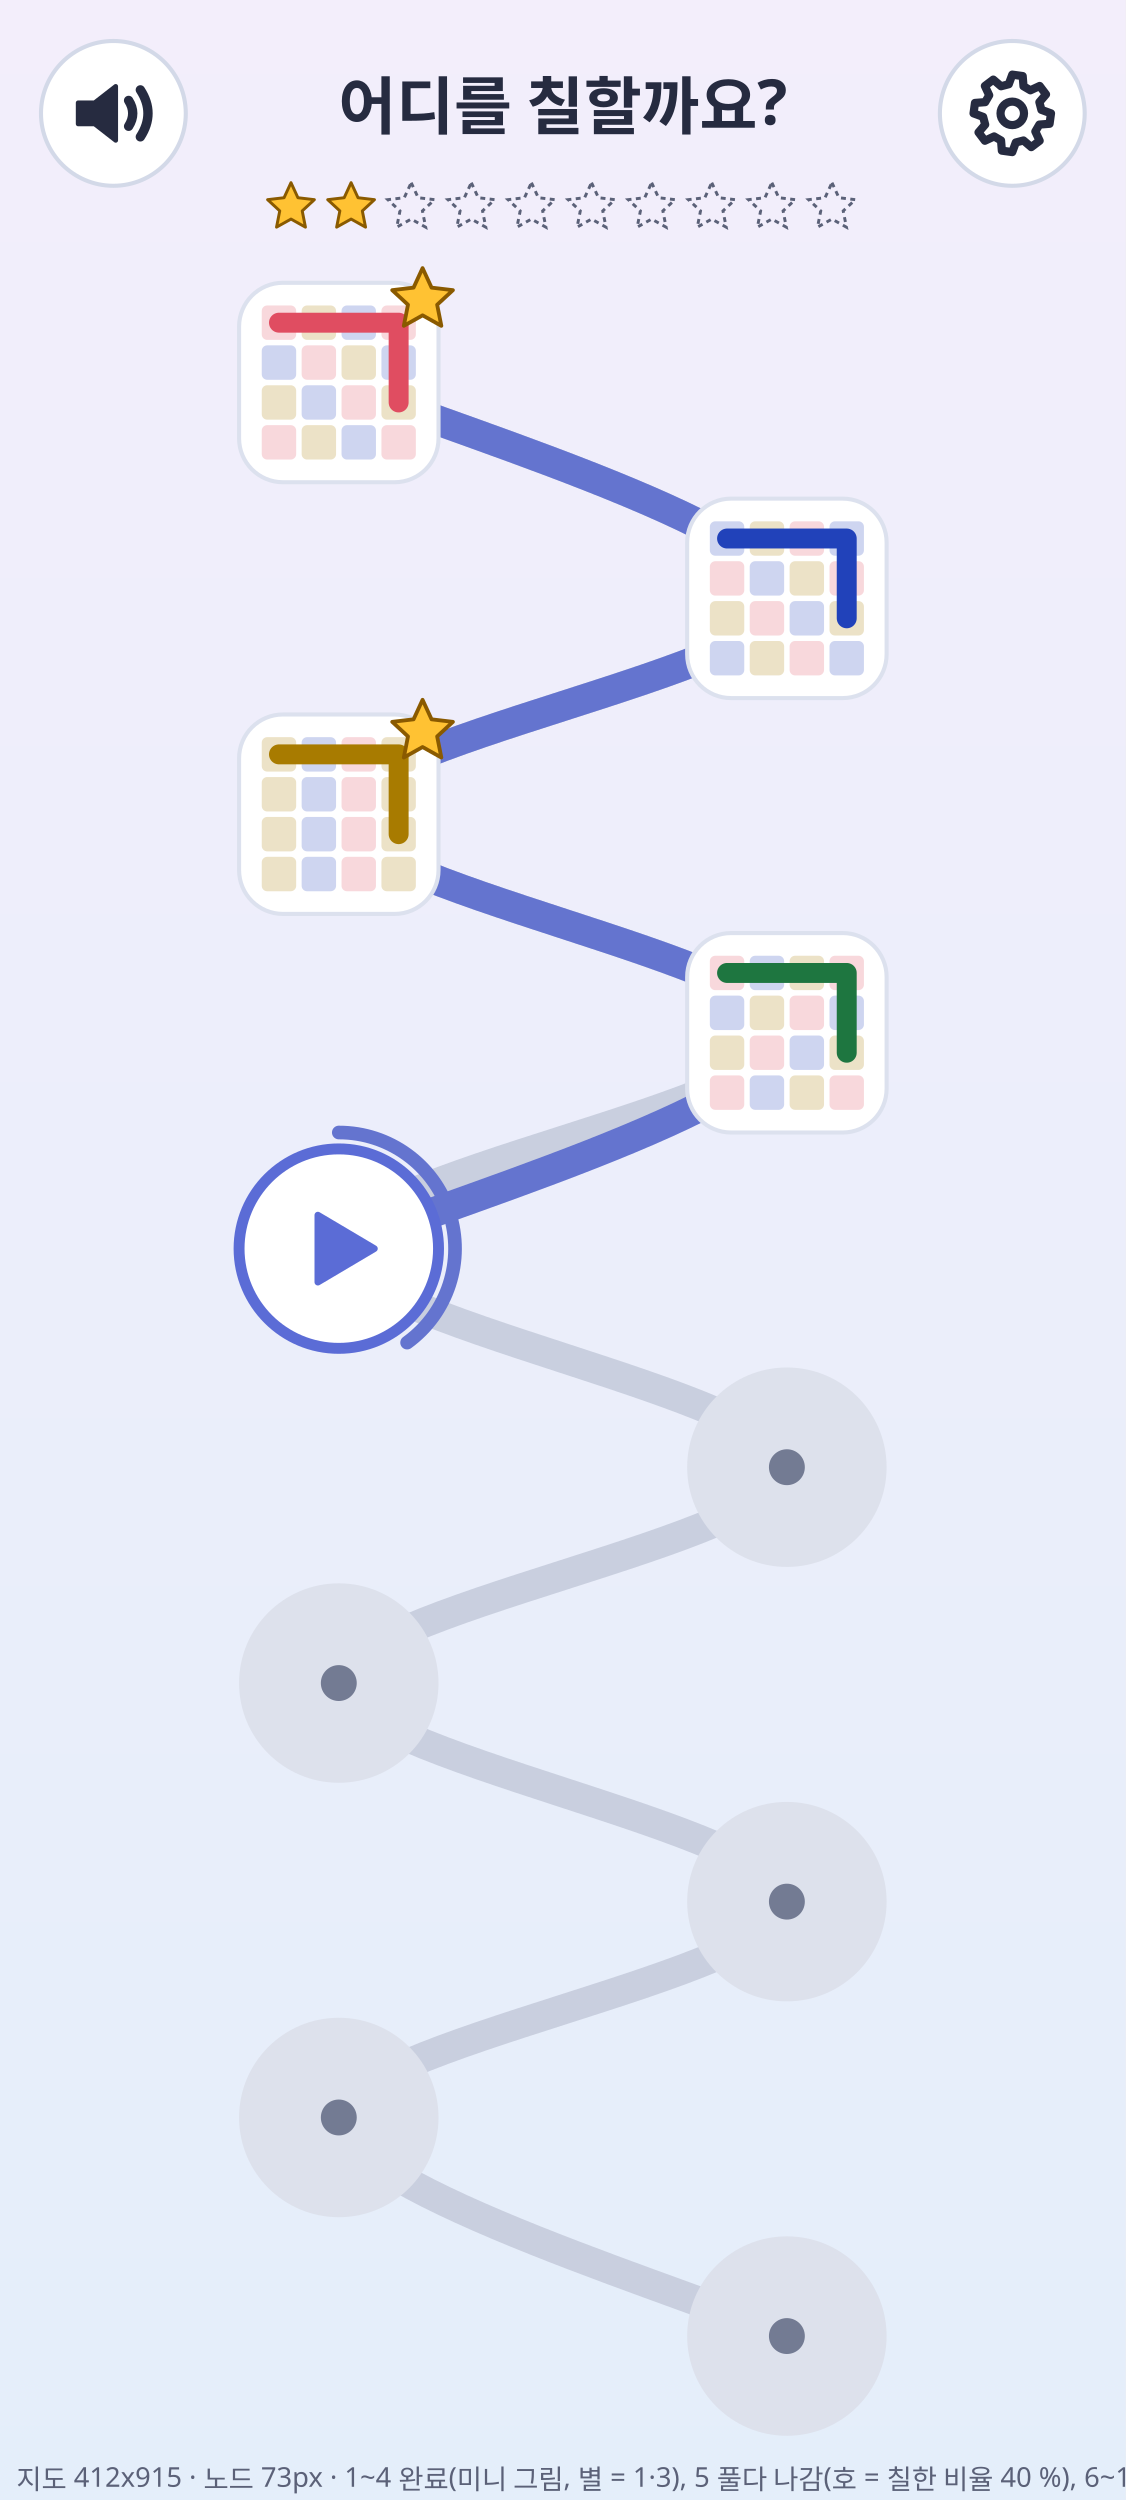
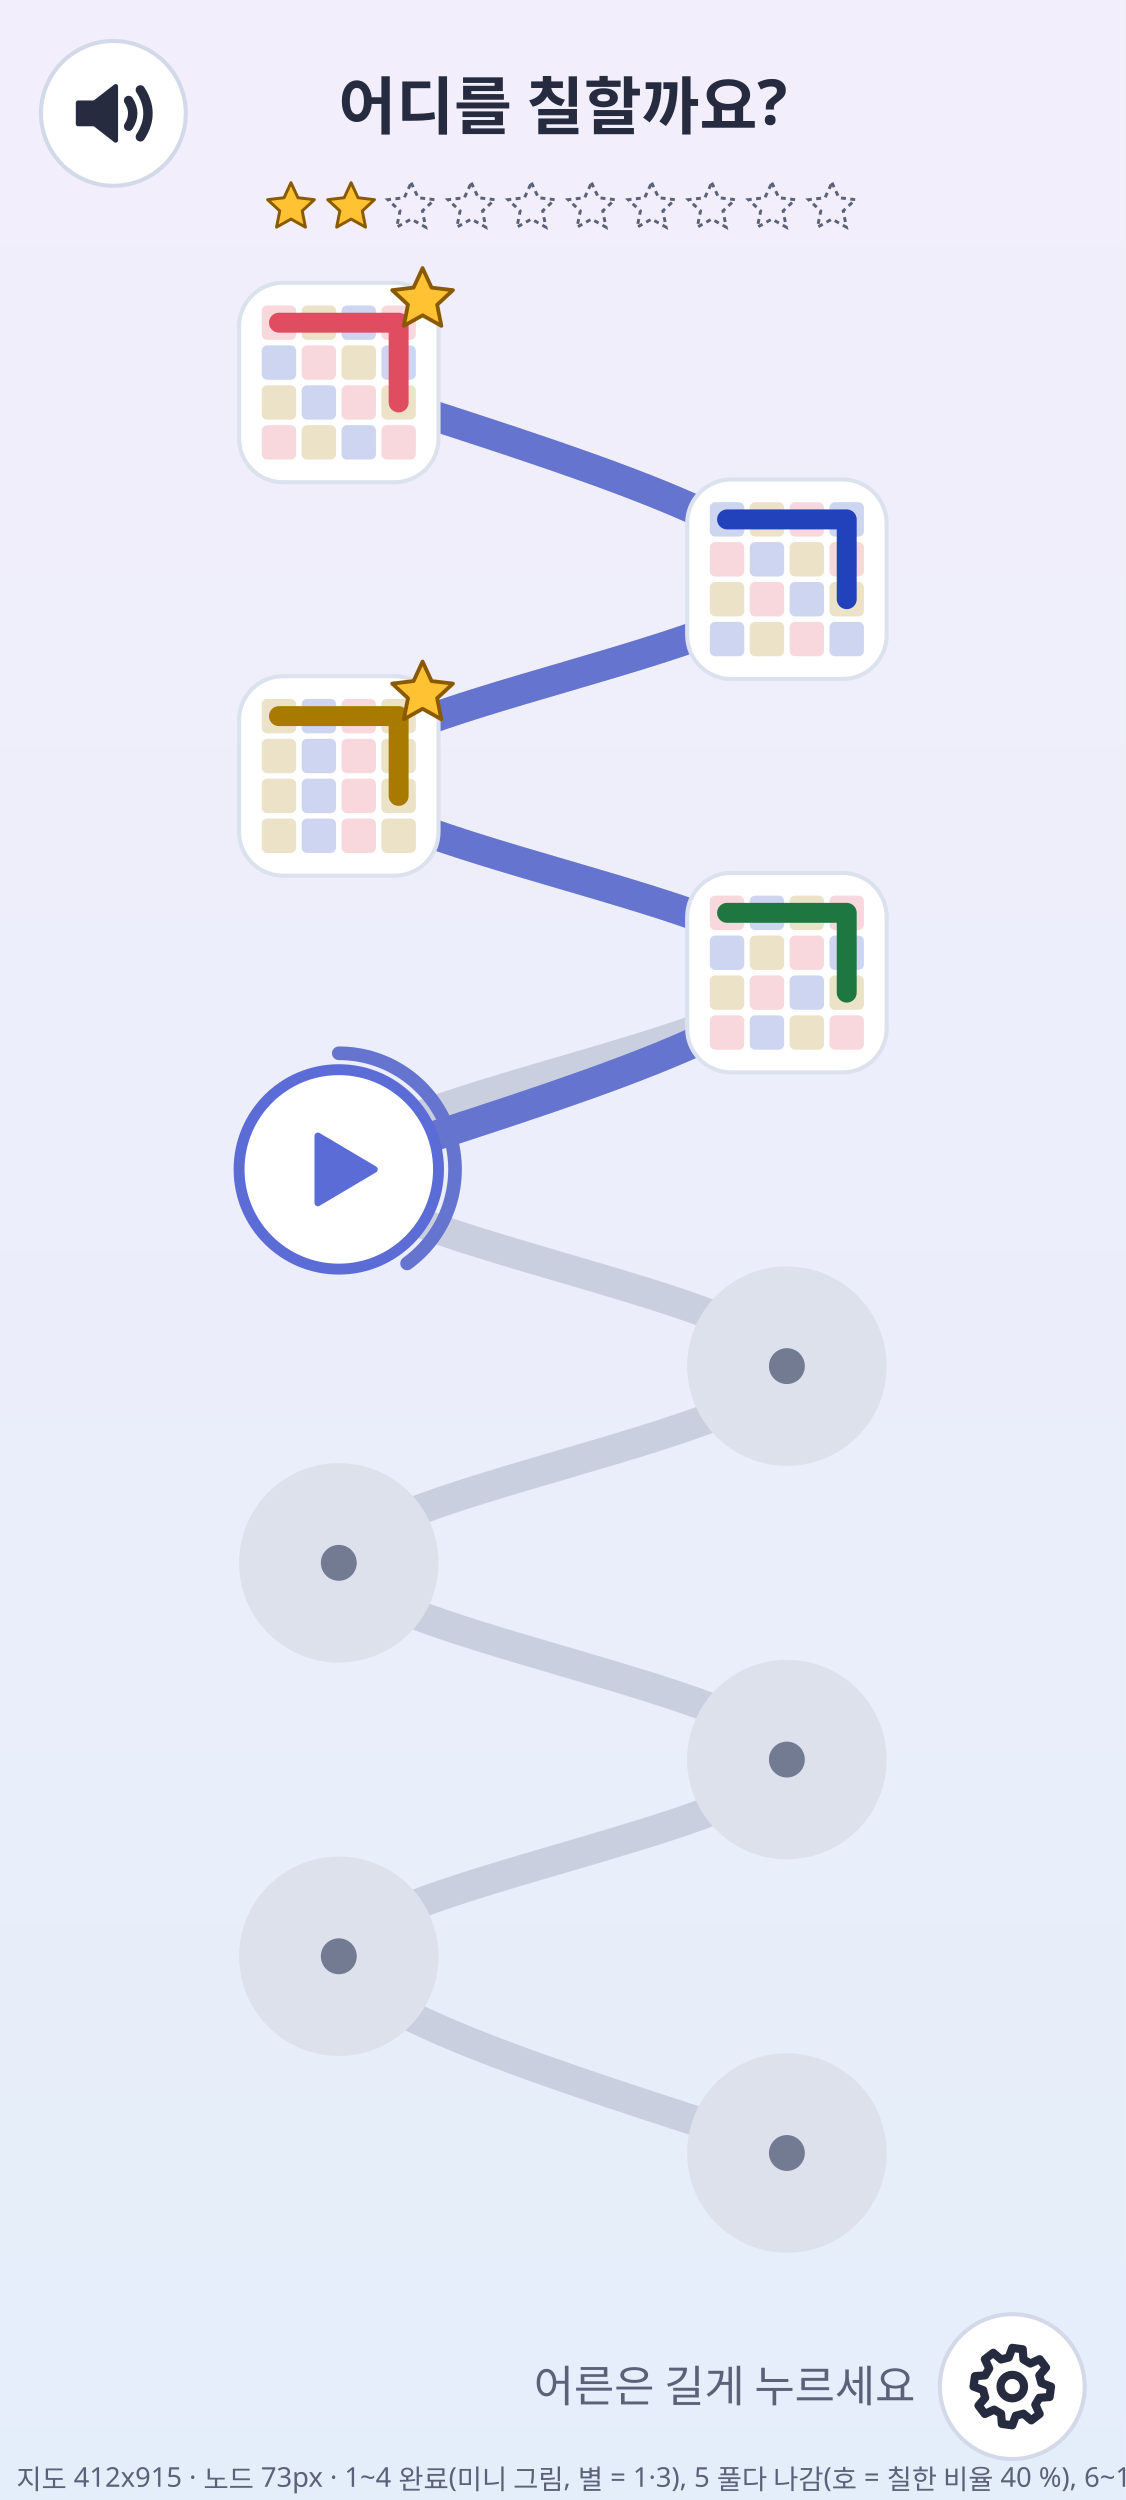
<svg xmlns="http://www.w3.org/2000/svg" width="412" height="915" viewBox="0 0 412 915" font-family="system-ui, sans-serif">
  <defs>
    <linearGradient id="bg" x1="0" y1="0" x2="0" y2="1">
      <stop offset="0" stop-color="#F3EEFB" />
      <stop offset="1" stop-color="#E4EEFA" />
    </linearGradient>
  </defs>
  <rect width="412" height="915" fill="url(#bg)" />
-   <path d="M124 140 C151.3 153.2 288.0 192.7 288 219 C288.0 245.3 124.0 271.5 124 298 C124.0 324.5 288.0 351.5 288 378 C288.0 404.5 124.0 430.5 124 457 C124.0 483.5 288.0 510.5 288 537 C288.0 563.5 124.0 589.5 124 616 C124.0 642.5 288.0 669.5 288 696 C288.0 722.5 124.0 748.5 124 775 C124.0 801.5 260.7 841.7 288 855" fill="none" stroke="#C9CFDF" stroke-width="11" stroke-linecap="round" />
-   <path d="M124 140 C151.3 153.2 288.0 192.7 288 219 C288.0 245.3 124.0 271.5 124 298 C124.0 324.5 288.0 351.5 288 378 C288.0 404.5 151.3 443.8 124 457" fill="none" stroke="#6474CF" stroke-width="11" stroke-linecap="round" />
+   <path d="M124 140 C151.3 152.0 288.0 188.0 288 212 C288.0 236.0 124.0 260.0 124 284 C124.0 308.0 288.0 332.0 288 356 C288.0 380.0 124.0 404.0 124 428 C124.0 452.0 288.0 476.0 288 500 C288.0 524.0 124.0 548.0 124 572 C124.0 596.0 288.0 620.0 288 644 C288.0 668.0 124.0 692.0 124 716 C124.0 740.0 260.7 776.0 288 788" fill="none" stroke="#C9CFDF" stroke-width="11" stroke-linecap="round" />
+   <path d="M124 140 C151.3 152.0 288.0 188.0 288 212 C288.0 236.0 124.0 260.0 124 284 C124.0 308.0 288.0 332.0 288 356 C288.0 380.0 151.3 416.0 124 428" fill="none" stroke="#6474CF" stroke-width="11" stroke-linecap="round" />
  <rect x="87.5" y="103.5" width="73" height="73" rx="16.06" fill="#FFFFFF" stroke="#DCE1EE" stroke-width="1.5" />
  <rect x="95.8" y="111.8" width="12.6" height="12.6" rx="2" fill="#F8D8DC" />
  <rect x="110.4" y="111.8" width="12.6" height="12.6" rx="2" fill="#ECE2C7" />
  <rect x="125.0" y="111.8" width="12.6" height="12.6" rx="2" fill="#CED5F0" />
  <rect x="139.6" y="111.8" width="12.6" height="12.6" rx="2" fill="#F8D8DC" />
  <rect x="95.8" y="126.4" width="12.6" height="12.6" rx="2" fill="#CED5F0" />
  <rect x="110.4" y="126.4" width="12.6" height="12.6" rx="2" fill="#F8D8DC" />
  <rect x="125.0" y="126.4" width="12.6" height="12.6" rx="2" fill="#ECE2C7" />
  <rect x="139.6" y="126.4" width="12.6" height="12.6" rx="2" fill="#CED5F0" />
  <rect x="95.8" y="141.0" width="12.6" height="12.6" rx="2" fill="#ECE2C7" />
  <rect x="110.4" y="141.0" width="12.6" height="12.6" rx="2" fill="#CED5F0" />
  <rect x="125.0" y="141.0" width="12.6" height="12.6" rx="2" fill="#F8D8DC" />
  <rect x="139.6" y="141.0" width="12.6" height="12.6" rx="2" fill="#ECE2C7" />
  <rect x="95.8" y="155.6" width="12.6" height="12.6" rx="2" fill="#F8D8DC" />
  <rect x="110.4" y="155.6" width="12.6" height="12.6" rx="2" fill="#ECE2C7" />
  <rect x="125.0" y="155.6" width="12.6" height="12.6" rx="2" fill="#CED5F0" />
  <rect x="139.6" y="155.6" width="12.6" height="12.6" rx="2" fill="#F8D8DC" />
  <polyline points="102.1,118.1 145.9,118.1 145.9,147.3" fill="none" stroke="#E04D61" stroke-width="7.3" stroke-linecap="round" stroke-linejoin="round" />
  <path d="M0 -0.96 L0.282 -0.348 L0.951 -0.269 L0.457 0.188 L0.588 0.849 L0 0.52 L-0.588 0.849 L-0.457 0.188 L-0.951 -0.269 L-0.282 -0.348 Z" transform="translate(154.66 109.34) scale(11.68)" fill="#FFC233" stroke="#8A5A00" stroke-width="0.12" stroke-linejoin="round" />
-   <rect x="251.5" y="182.5" width="73" height="73" rx="16.06" fill="#FFFFFF" stroke="#DCE1EE" stroke-width="1.5" />
-   <rect x="259.8" y="190.8" width="12.6" height="12.6" rx="2" fill="#CED5F0" />
-   <rect x="274.4" y="190.8" width="12.6" height="12.6" rx="2" fill="#ECE2C7" />
-   <rect x="289.0" y="190.8" width="12.6" height="12.6" rx="2" fill="#F8D8DC" />
-   <rect x="303.6" y="190.8" width="12.6" height="12.6" rx="2" fill="#CED5F0" />
-   <rect x="259.8" y="205.4" width="12.6" height="12.6" rx="2" fill="#F8D8DC" />
-   <rect x="274.4" y="205.4" width="12.6" height="12.6" rx="2" fill="#CED5F0" />
-   <rect x="289.0" y="205.4" width="12.6" height="12.6" rx="2" fill="#ECE2C7" />
-   <rect x="303.6" y="205.4" width="12.6" height="12.6" rx="2" fill="#F8D8DC" />
-   <rect x="259.8" y="220.0" width="12.6" height="12.6" rx="2" fill="#ECE2C7" />
-   <rect x="274.4" y="220.0" width="12.6" height="12.6" rx="2" fill="#F8D8DC" />
-   <rect x="289.0" y="220.0" width="12.6" height="12.6" rx="2" fill="#CED5F0" />
-   <rect x="303.6" y="220.0" width="12.6" height="12.6" rx="2" fill="#ECE2C7" />
-   <rect x="259.8" y="234.6" width="12.6" height="12.6" rx="2" fill="#CED5F0" />
-   <rect x="274.4" y="234.6" width="12.6" height="12.6" rx="2" fill="#ECE2C7" />
-   <rect x="289.0" y="234.6" width="12.6" height="12.6" rx="2" fill="#F8D8DC" />
-   <rect x="303.6" y="234.6" width="12.6" height="12.6" rx="2" fill="#CED5F0" />
-   <polyline points="266.1,197.1 309.9,197.1 309.9,226.3" fill="none" stroke="#2142BA" stroke-width="7.3" stroke-linecap="round" stroke-linejoin="round" />
-   <rect x="87.5" y="261.5" width="73" height="73" rx="16.06" fill="#FFFFFF" stroke="#DCE1EE" stroke-width="1.5" />
-   <rect x="95.8" y="269.8" width="12.6" height="12.6" rx="2" fill="#ECE2C7" />
-   <rect x="110.4" y="269.8" width="12.6" height="12.6" rx="2" fill="#CED5F0" />
-   <rect x="125.0" y="269.8" width="12.6" height="12.6" rx="2" fill="#F8D8DC" />
-   <rect x="139.6" y="269.8" width="12.6" height="12.6" rx="2" fill="#ECE2C7" />
-   <rect x="95.8" y="284.4" width="12.6" height="12.6" rx="2" fill="#ECE2C7" />
-   <rect x="110.4" y="284.4" width="12.6" height="12.6" rx="2" fill="#CED5F0" />
-   <rect x="125.0" y="284.4" width="12.6" height="12.6" rx="2" fill="#F8D8DC" />
-   <rect x="139.6" y="284.4" width="12.6" height="12.6" rx="2" fill="#ECE2C7" />
-   <rect x="95.8" y="299.0" width="12.6" height="12.6" rx="2" fill="#ECE2C7" />
-   <rect x="110.4" y="299.0" width="12.6" height="12.6" rx="2" fill="#CED5F0" />
-   <rect x="125.0" y="299.0" width="12.6" height="12.6" rx="2" fill="#F8D8DC" />
-   <rect x="139.6" y="299.0" width="12.6" height="12.6" rx="2" fill="#ECE2C7" />
-   <rect x="95.8" y="313.6" width="12.6" height="12.6" rx="2" fill="#ECE2C7" />
-   <rect x="110.4" y="313.6" width="12.6" height="12.6" rx="2" fill="#CED5F0" />
-   <rect x="125.0" y="313.6" width="12.6" height="12.6" rx="2" fill="#F8D8DC" />
-   <rect x="139.6" y="313.6" width="12.6" height="12.6" rx="2" fill="#ECE2C7" />
-   <polyline points="102.1,276.1 145.9,276.1 145.9,305.3" fill="none" stroke="#A87B00" stroke-width="7.3" stroke-linecap="round" stroke-linejoin="round" />
-   <path d="M0 -0.96 L0.282 -0.348 L0.951 -0.269 L0.457 0.188 L0.588 0.849 L0 0.52 L-0.588 0.849 L-0.457 0.188 L-0.951 -0.269 L-0.282 -0.348 Z" transform="translate(154.66 267.34) scale(11.68)" fill="#FFC233" stroke="#8A5A00" stroke-width="0.12" stroke-linejoin="round" />
-   <rect x="251.5" y="341.5" width="73" height="73" rx="16.06" fill="#FFFFFF" stroke="#DCE1EE" stroke-width="1.5" />
-   <rect x="259.8" y="349.8" width="12.6" height="12.6" rx="2" fill="#F8D8DC" />
-   <rect x="274.4" y="349.8" width="12.6" height="12.6" rx="2" fill="#CED5F0" />
-   <rect x="289.0" y="349.8" width="12.6" height="12.6" rx="2" fill="#ECE2C7" />
-   <rect x="303.6" y="349.8" width="12.6" height="12.6" rx="2" fill="#F8D8DC" />
-   <rect x="259.8" y="364.4" width="12.6" height="12.6" rx="2" fill="#CED5F0" />
-   <rect x="274.4" y="364.4" width="12.6" height="12.6" rx="2" fill="#ECE2C7" />
-   <rect x="289.0" y="364.4" width="12.6" height="12.6" rx="2" fill="#F8D8DC" />
-   <rect x="303.6" y="364.4" width="12.6" height="12.6" rx="2" fill="#CED5F0" />
-   <rect x="259.8" y="379.0" width="12.6" height="12.6" rx="2" fill="#ECE2C7" />
-   <rect x="274.4" y="379.0" width="12.6" height="12.6" rx="2" fill="#F8D8DC" />
-   <rect x="289.0" y="379.0" width="12.6" height="12.6" rx="2" fill="#CED5F0" />
-   <rect x="303.6" y="379.0" width="12.6" height="12.6" rx="2" fill="#ECE2C7" />
-   <rect x="259.8" y="393.6" width="12.6" height="12.6" rx="2" fill="#F8D8DC" />
-   <rect x="274.4" y="393.6" width="12.6" height="12.6" rx="2" fill="#CED5F0" />
-   <rect x="289.0" y="393.6" width="12.6" height="12.6" rx="2" fill="#ECE2C7" />
-   <rect x="303.6" y="393.6" width="12.6" height="12.6" rx="2" fill="#F8D8DC" />
-   <polyline points="266.1,356.1 309.9,356.1 309.9,385.3" fill="none" stroke="#1E7640" stroke-width="7.3" stroke-linecap="round" stroke-linejoin="round" />
-   <path d="M124 414.5 A42.5 42.5 0 0 1 149.0 491.4" fill="none" stroke="#6474CF" stroke-width="5" stroke-linecap="round" />
-   <circle cx="124" cy="457" r="36.5" fill="#FFFFFF" stroke="#5B6CD6" stroke-width="4" />
-   <path d="M-0.5 -0.8 L0.85 0 L-0.5 0.8 Z" transform="translate(124.0 457.0) scale(15.33)" fill="#5B6CD6" stroke="#5B6CD6" stroke-width="0.16" stroke-linejoin="round" />
-   <circle cx="288" cy="537" r="36.5" fill="#DDE1EC" />
-   <circle cx="288" cy="537" r="6.57" fill="#737B93" />
-   <circle cx="124" cy="616" r="36.5" fill="#DDE1EC" />
-   <circle cx="124" cy="616" r="6.57" fill="#737B93" />
-   <circle cx="288" cy="696" r="36.5" fill="#DDE1EC" />
-   <circle cx="288" cy="696" r="6.57" fill="#737B93" />
-   <circle cx="124" cy="775" r="36.5" fill="#DDE1EC" />
-   <circle cx="124" cy="775" r="6.57" fill="#737B93" />
-   <circle cx="288" cy="855" r="36.5" fill="#DDE1EC" />
-   <circle cx="288" cy="855" r="6.57" fill="#737B93" />
-   <circle cx="370.5" cy="41.5" r="26.5" fill="#FFFFFF" stroke="#D3D9E8" stroke-width="1.5" />
-   <g transform="translate(349.875 20.875) scale(0.859)">
+   <rect x="251.5" y="175.5" width="73" height="73" rx="16.06" fill="#FFFFFF" stroke="#DCE1EE" stroke-width="1.5" />
+   <rect x="259.8" y="183.8" width="12.6" height="12.6" rx="2" fill="#CED5F0" />
+   <rect x="274.4" y="183.8" width="12.6" height="12.6" rx="2" fill="#ECE2C7" />
+   <rect x="289.0" y="183.8" width="12.6" height="12.6" rx="2" fill="#F8D8DC" />
+   <rect x="303.6" y="183.8" width="12.6" height="12.6" rx="2" fill="#CED5F0" />
+   <rect x="259.8" y="198.4" width="12.6" height="12.6" rx="2" fill="#F8D8DC" />
+   <rect x="274.4" y="198.4" width="12.6" height="12.6" rx="2" fill="#CED5F0" />
+   <rect x="289.0" y="198.4" width="12.6" height="12.6" rx="2" fill="#ECE2C7" />
+   <rect x="303.6" y="198.4" width="12.6" height="12.6" rx="2" fill="#F8D8DC" />
+   <rect x="259.8" y="213.0" width="12.6" height="12.6" rx="2" fill="#ECE2C7" />
+   <rect x="274.4" y="213.0" width="12.6" height="12.6" rx="2" fill="#F8D8DC" />
+   <rect x="289.0" y="213.0" width="12.6" height="12.6" rx="2" fill="#CED5F0" />
+   <rect x="303.6" y="213.0" width="12.6" height="12.6" rx="2" fill="#ECE2C7" />
+   <rect x="259.8" y="227.6" width="12.6" height="12.6" rx="2" fill="#CED5F0" />
+   <rect x="274.4" y="227.6" width="12.6" height="12.6" rx="2" fill="#ECE2C7" />
+   <rect x="289.0" y="227.6" width="12.6" height="12.6" rx="2" fill="#F8D8DC" />
+   <rect x="303.6" y="227.6" width="12.6" height="12.6" rx="2" fill="#CED5F0" />
+   <polyline points="266.1,190.1 309.9,190.1 309.9,219.3" fill="none" stroke="#2142BA" stroke-width="7.3" stroke-linecap="round" stroke-linejoin="round" />
+   <rect x="87.5" y="247.5" width="73" height="73" rx="16.06" fill="#FFFFFF" stroke="#DCE1EE" stroke-width="1.5" />
+   <rect x="95.8" y="255.8" width="12.6" height="12.6" rx="2" fill="#ECE2C7" />
+   <rect x="110.4" y="255.8" width="12.6" height="12.6" rx="2" fill="#CED5F0" />
+   <rect x="125.0" y="255.8" width="12.6" height="12.6" rx="2" fill="#F8D8DC" />
+   <rect x="139.6" y="255.8" width="12.6" height="12.6" rx="2" fill="#ECE2C7" />
+   <rect x="95.8" y="270.4" width="12.6" height="12.6" rx="2" fill="#ECE2C7" />
+   <rect x="110.4" y="270.4" width="12.6" height="12.6" rx="2" fill="#CED5F0" />
+   <rect x="125.0" y="270.4" width="12.6" height="12.6" rx="2" fill="#F8D8DC" />
+   <rect x="139.6" y="270.4" width="12.6" height="12.6" rx="2" fill="#ECE2C7" />
+   <rect x="95.8" y="285.0" width="12.6" height="12.6" rx="2" fill="#ECE2C7" />
+   <rect x="110.4" y="285.0" width="12.6" height="12.6" rx="2" fill="#CED5F0" />
+   <rect x="125.0" y="285.0" width="12.6" height="12.6" rx="2" fill="#F8D8DC" />
+   <rect x="139.6" y="285.0" width="12.6" height="12.6" rx="2" fill="#ECE2C7" />
+   <rect x="95.8" y="299.6" width="12.6" height="12.6" rx="2" fill="#ECE2C7" />
+   <rect x="110.4" y="299.6" width="12.6" height="12.6" rx="2" fill="#CED5F0" />
+   <rect x="125.0" y="299.6" width="12.6" height="12.6" rx="2" fill="#F8D8DC" />
+   <rect x="139.6" y="299.6" width="12.6" height="12.6" rx="2" fill="#ECE2C7" />
+   <polyline points="102.1,262.1 145.9,262.1 145.9,291.3" fill="none" stroke="#A87B00" stroke-width="7.3" stroke-linecap="round" stroke-linejoin="round" />
+   <path d="M0 -0.96 L0.282 -0.348 L0.951 -0.269 L0.457 0.188 L0.588 0.849 L0 0.52 L-0.588 0.849 L-0.457 0.188 L-0.951 -0.269 L-0.282 -0.348 Z" transform="translate(154.66 253.34) scale(11.68)" fill="#FFC233" stroke="#8A5A00" stroke-width="0.12" stroke-linejoin="round" />
+   <rect x="251.5" y="319.5" width="73" height="73" rx="16.06" fill="#FFFFFF" stroke="#DCE1EE" stroke-width="1.5" />
+   <rect x="259.8" y="327.8" width="12.6" height="12.6" rx="2" fill="#F8D8DC" />
+   <rect x="274.4" y="327.8" width="12.6" height="12.6" rx="2" fill="#CED5F0" />
+   <rect x="289.0" y="327.8" width="12.6" height="12.6" rx="2" fill="#ECE2C7" />
+   <rect x="303.6" y="327.8" width="12.6" height="12.6" rx="2" fill="#F8D8DC" />
+   <rect x="259.8" y="342.4" width="12.6" height="12.6" rx="2" fill="#CED5F0" />
+   <rect x="274.4" y="342.4" width="12.6" height="12.6" rx="2" fill="#ECE2C7" />
+   <rect x="289.0" y="342.4" width="12.6" height="12.6" rx="2" fill="#F8D8DC" />
+   <rect x="303.6" y="342.4" width="12.6" height="12.6" rx="2" fill="#CED5F0" />
+   <rect x="259.8" y="357.0" width="12.6" height="12.6" rx="2" fill="#ECE2C7" />
+   <rect x="274.4" y="357.0" width="12.6" height="12.6" rx="2" fill="#F8D8DC" />
+   <rect x="289.0" y="357.0" width="12.6" height="12.6" rx="2" fill="#CED5F0" />
+   <rect x="303.6" y="357.0" width="12.6" height="12.6" rx="2" fill="#ECE2C7" />
+   <rect x="259.8" y="371.6" width="12.6" height="12.6" rx="2" fill="#F8D8DC" />
+   <rect x="274.4" y="371.6" width="12.6" height="12.6" rx="2" fill="#CED5F0" />
+   <rect x="289.0" y="371.6" width="12.6" height="12.6" rx="2" fill="#ECE2C7" />
+   <rect x="303.6" y="371.6" width="12.6" height="12.6" rx="2" fill="#F8D8DC" />
+   <polyline points="266.1,334.1 309.9,334.1 309.9,363.3" fill="none" stroke="#1E7640" stroke-width="7.3" stroke-linecap="round" stroke-linejoin="round" />
+   <path d="M124 385.5 A42.5 42.5 0 0 1 149.0 462.4" fill="none" stroke="#6474CF" stroke-width="5" stroke-linecap="round" />
+   <circle cx="124" cy="428" r="36.5" fill="#FFFFFF" stroke="#5B6CD6" stroke-width="4" />
+   <path d="M-0.5 -0.8 L0.85 0 L-0.5 0.8 Z" transform="translate(124.0 428.0) scale(15.33)" fill="#5B6CD6" stroke="#5B6CD6" stroke-width="0.16" stroke-linejoin="round" />
+   <circle cx="288" cy="500" r="36.5" fill="#DDE1EC" />
+   <circle cx="288" cy="500" r="6.57" fill="#737B93" />
+   <circle cx="124" cy="572" r="36.5" fill="#DDE1EC" />
+   <circle cx="124" cy="572" r="6.57" fill="#737B93" />
+   <circle cx="288" cy="644" r="36.5" fill="#DDE1EC" />
+   <circle cx="288" cy="644" r="6.57" fill="#737B93" />
+   <circle cx="124" cy="716" r="36.5" fill="#DDE1EC" />
+   <circle cx="124" cy="716" r="6.57" fill="#737B93" />
+   <circle cx="288" cy="788" r="36.5" fill="#DDE1EC" />
+   <circle cx="288" cy="788" r="6.57" fill="#737B93" />
+   <circle cx="370.5" cy="873.5" r="26.5" fill="#FFFFFF" stroke="#D3D9E8" stroke-width="1.5" />
+   <g transform="translate(349.875 852.875) scale(0.859)">
    <path d="M24.00 7.50 L28.44 8.11 L28.78 12.45 L31.72 14.17 L35.67 12.33 L38.38 15.91 L35.55 19.22 L36.41 22.50 L40.50 24.00 L39.89 28.44 L35.55 28.78 L33.83 31.72 L35.67 35.67 L32.09 38.38 L28.78 35.55 L25.50 36.41 L24.00 40.50 L19.56 39.89 L19.22 35.55 L16.28 33.83 L12.33 35.67 L9.62 32.09 L12.45 28.78 L11.59 25.50 L7.50 24.00 L8.11 19.56 L12.45 19.22 L14.17 16.28 L12.33 12.33 L15.91 9.62 L19.22 12.45 L22.50 11.59 Z" fill="none" stroke="#262B40" stroke-width="3.5" stroke-linejoin="round" />
    <circle cx="24" cy="24" r="5" fill="none" stroke="#262B40" stroke-width="3.5" />
  </g>
  <circle cx="41.5" cy="41.5" r="26.5" fill="#FFFFFF" stroke="#D3D9E8" stroke-width="1.5" />
  <g transform="translate(20.875 20.875) scale(0.859)">
    <path d="M9 19.5 H16 L25 12.5 V35.5 L16 28.5 H9 Z" fill="#262B40" stroke="#262B40" stroke-width="2" stroke-linejoin="round" />
    <path d="M30.5 18.5 Q34 24 30.5 29.5" fill="none" stroke="#262B40" stroke-width="4" stroke-linecap="round" stroke-linejoin="round" />
    <path d="M35.5 14 Q42 24 35.5 34" fill="none" stroke="#262B40" stroke-width="4" stroke-linecap="round" stroke-linejoin="round" />
  </g>
+   <text x="335" y="879.1" text-anchor="end" font-size="16" fill="#5B6178">어른은 길게 누르세요</text>
  <path d="M0 -0.96 L0.282 -0.348 L0.951 -0.269 L0.457 0.188 L0.588 0.849 L0 0.52 L-0.588 0.849 L-0.457 0.188 L-0.951 -0.269 L-0.282 -0.348 Z" transform="translate(106.5 75.5) scale(9)" fill="#FFC233" stroke="#8A5A00" stroke-width="0.12" stroke-linejoin="round" />
  <path d="M0 -0.96 L0.282 -0.348 L0.951 -0.269 L0.457 0.188 L0.588 0.849 L0 0.52 L-0.588 0.849 L-0.457 0.188 L-0.951 -0.269 L-0.282 -0.348 Z" transform="translate(128.5 75.5) scale(9)" fill="#FFC233" stroke="#8A5A00" stroke-width="0.12" stroke-linejoin="round" />
  <path d="M0 -0.96 L0.282 -0.348 L0.951 -0.269 L0.457 0.188 L0.588 0.849 L0 0.52 L-0.588 0.849 L-0.457 0.188 L-0.951 -0.269 L-0.282 -0.348 Z" transform="translate(150.5 75.5) scale(9)" fill="none" stroke="#5B6178" stroke-width="0.12" stroke-dasharray="0.2 0.18" />
  <path d="M0 -0.96 L0.282 -0.348 L0.951 -0.269 L0.457 0.188 L0.588 0.849 L0 0.52 L-0.588 0.849 L-0.457 0.188 L-0.951 -0.269 L-0.282 -0.348 Z" transform="translate(172.5 75.5) scale(9)" fill="none" stroke="#5B6178" stroke-width="0.12" stroke-dasharray="0.2 0.18" />
  <path d="M0 -0.96 L0.282 -0.348 L0.951 -0.269 L0.457 0.188 L0.588 0.849 L0 0.52 L-0.588 0.849 L-0.457 0.188 L-0.951 -0.269 L-0.282 -0.348 Z" transform="translate(194.5 75.5) scale(9)" fill="none" stroke="#5B6178" stroke-width="0.12" stroke-dasharray="0.2 0.18" />
  <path d="M0 -0.96 L0.282 -0.348 L0.951 -0.269 L0.457 0.188 L0.588 0.849 L0 0.52 L-0.588 0.849 L-0.457 0.188 L-0.951 -0.269 L-0.282 -0.348 Z" transform="translate(216.5 75.5) scale(9)" fill="none" stroke="#5B6178" stroke-width="0.12" stroke-dasharray="0.2 0.18" />
  <path d="M0 -0.96 L0.282 -0.348 L0.951 -0.269 L0.457 0.188 L0.588 0.849 L0 0.52 L-0.588 0.849 L-0.457 0.188 L-0.951 -0.269 L-0.282 -0.348 Z" transform="translate(238.5 75.5) scale(9)" fill="none" stroke="#5B6178" stroke-width="0.12" stroke-dasharray="0.2 0.18" />
  <path d="M0 -0.96 L0.282 -0.348 L0.951 -0.269 L0.457 0.188 L0.588 0.849 L0 0.52 L-0.588 0.849 L-0.457 0.188 L-0.951 -0.269 L-0.282 -0.348 Z" transform="translate(260.5 75.5) scale(9)" fill="none" stroke="#5B6178" stroke-width="0.12" stroke-dasharray="0.2 0.18" />
  <path d="M0 -0.96 L0.282 -0.348 L0.951 -0.269 L0.457 0.188 L0.588 0.849 L0 0.52 L-0.588 0.849 L-0.457 0.188 L-0.951 -0.269 L-0.282 -0.348 Z" transform="translate(282.5 75.5) scale(9)" fill="none" stroke="#5B6178" stroke-width="0.12" stroke-dasharray="0.2 0.18" />
  <path d="M0 -0.96 L0.282 -0.348 L0.951 -0.269 L0.457 0.188 L0.588 0.849 L0 0.52 L-0.588 0.849 L-0.457 0.188 L-0.951 -0.269 L-0.282 -0.348 Z" transform="translate(304.5 75.5) scale(9)" fill="none" stroke="#5B6178" stroke-width="0.12" stroke-dasharray="0.2 0.18" />
  <text x="206" y="47.2" text-anchor="middle" font-size="23" font-weight="700" fill="#262B40">어디를 칠할까요?</text>
  <text x="6" y="911" font-size="10" fill="#5B6178">지도 412x915 · 노드 73px · 1~4 완료(미니 그림, 별 = 1·3), 5 풀다 나감(호 = 칠한 비율 40 %), 6~10 잠김</text>
</svg>
